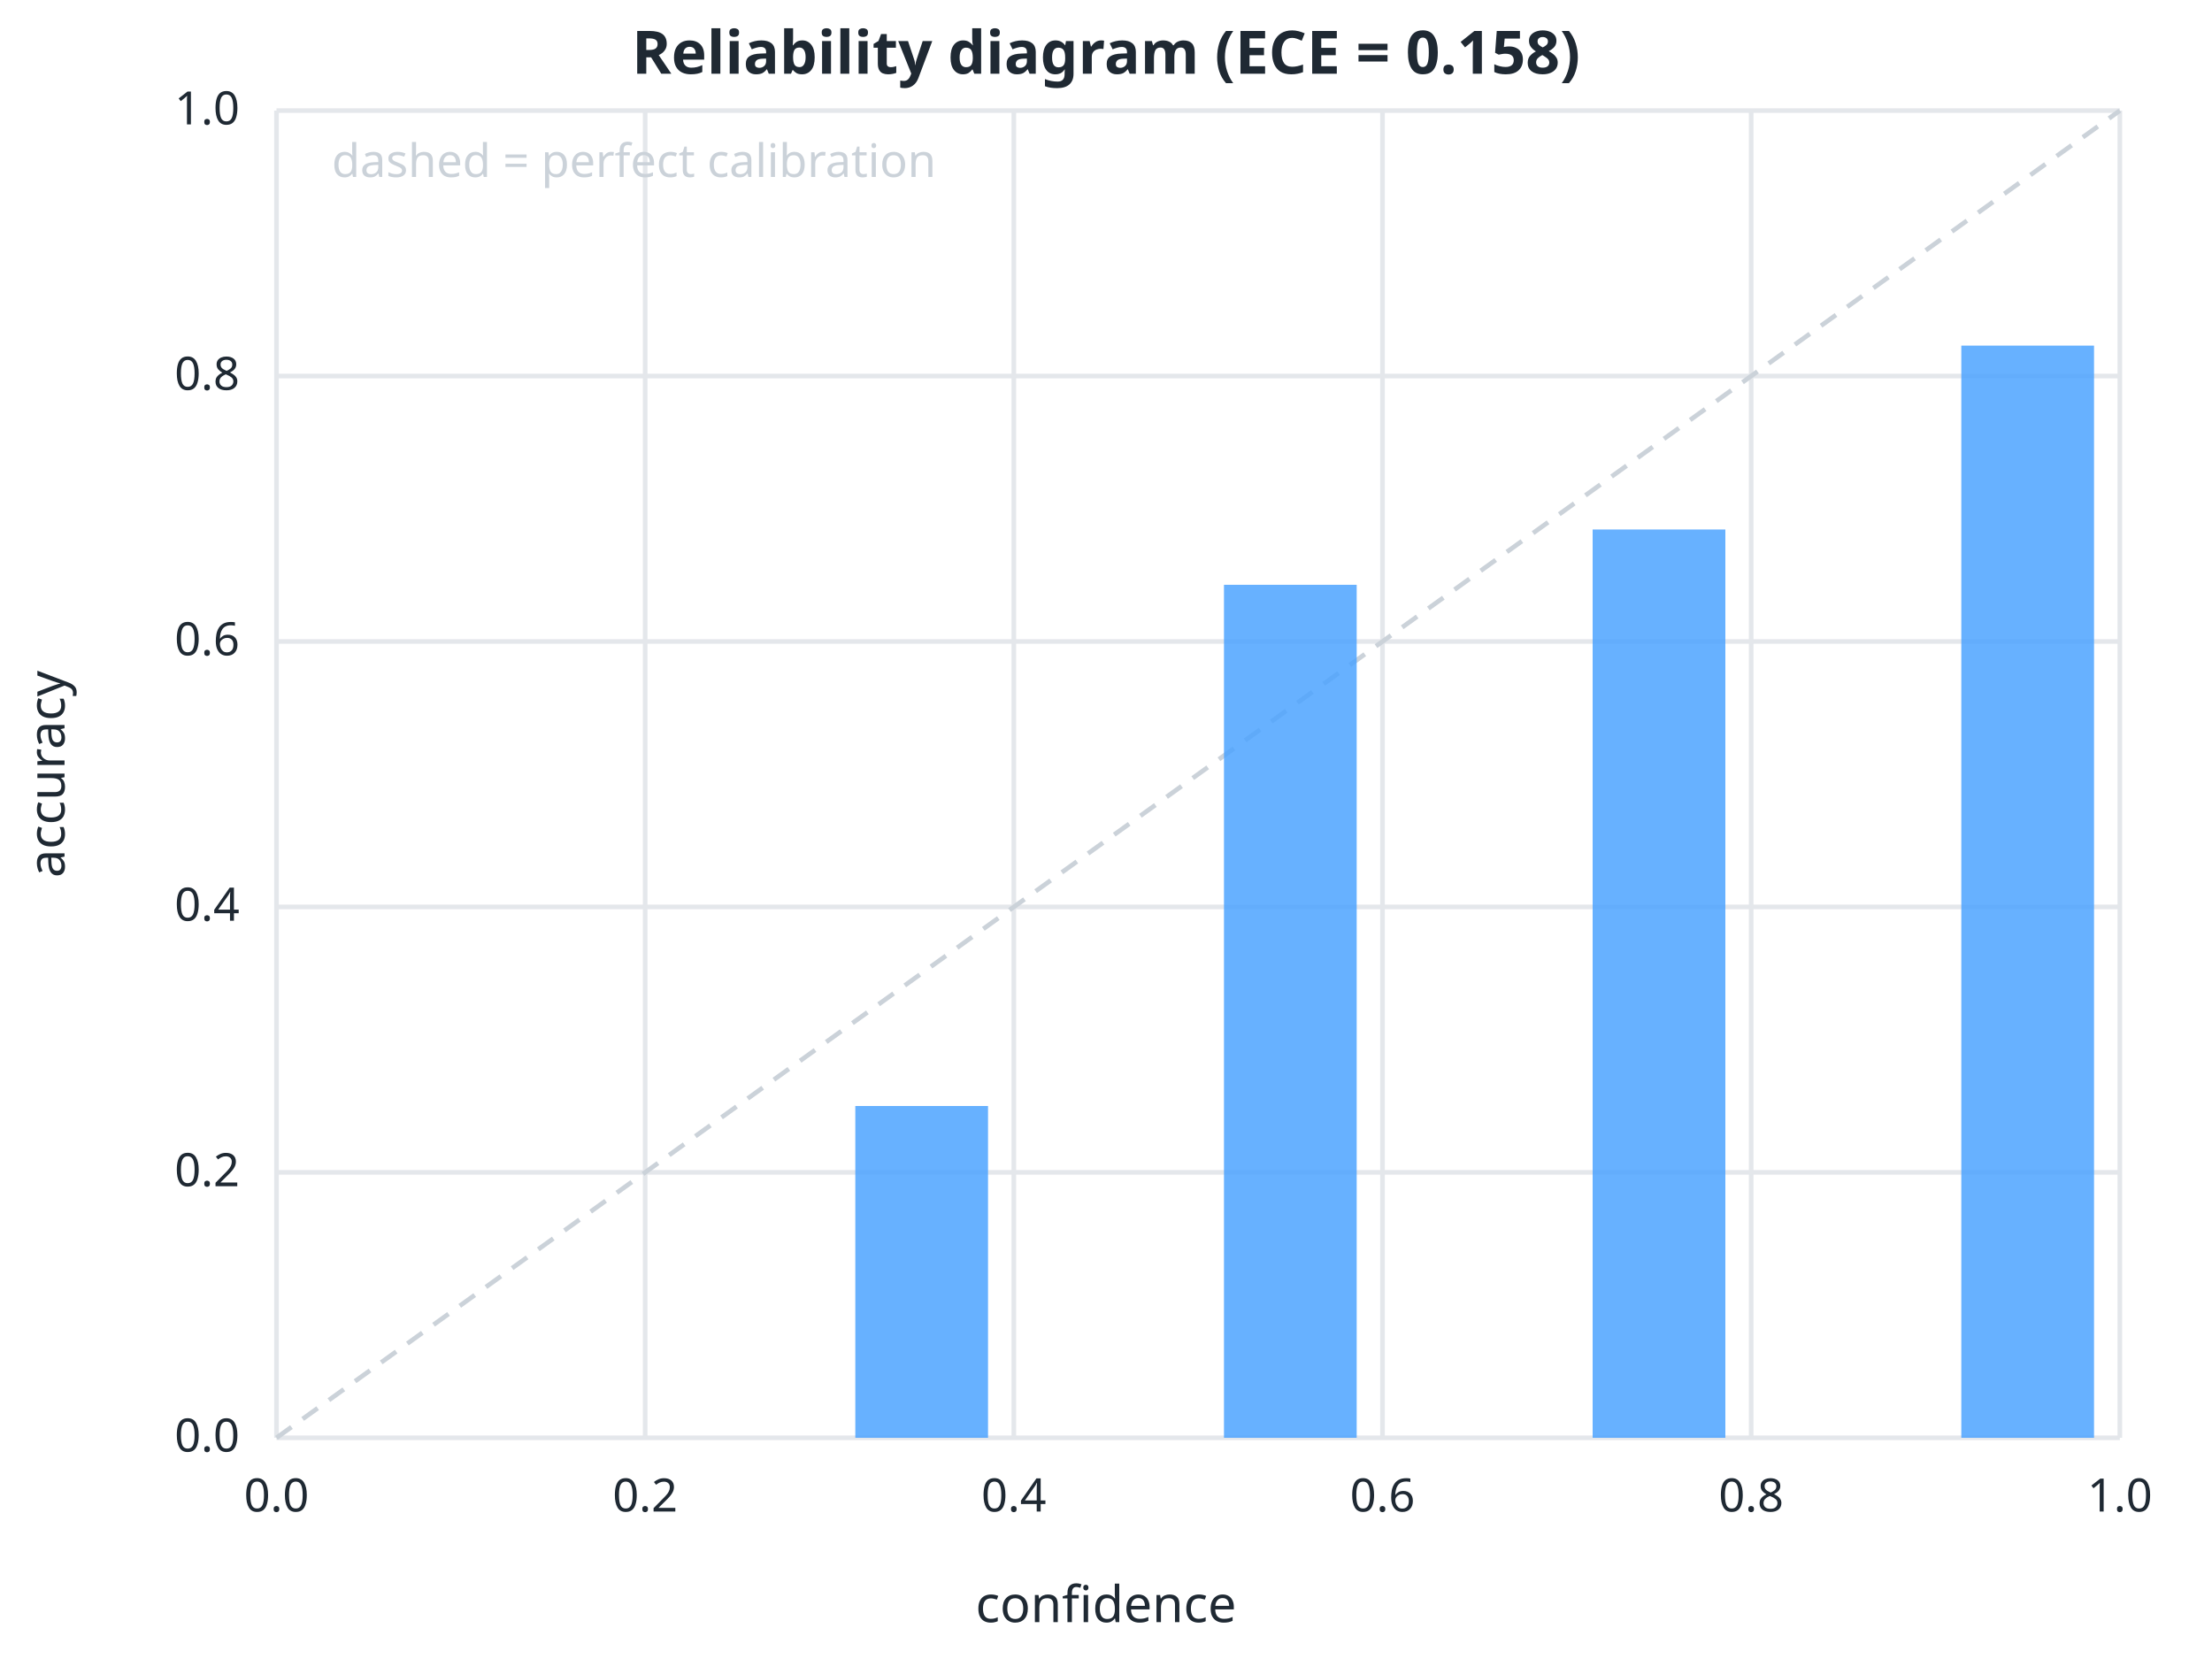
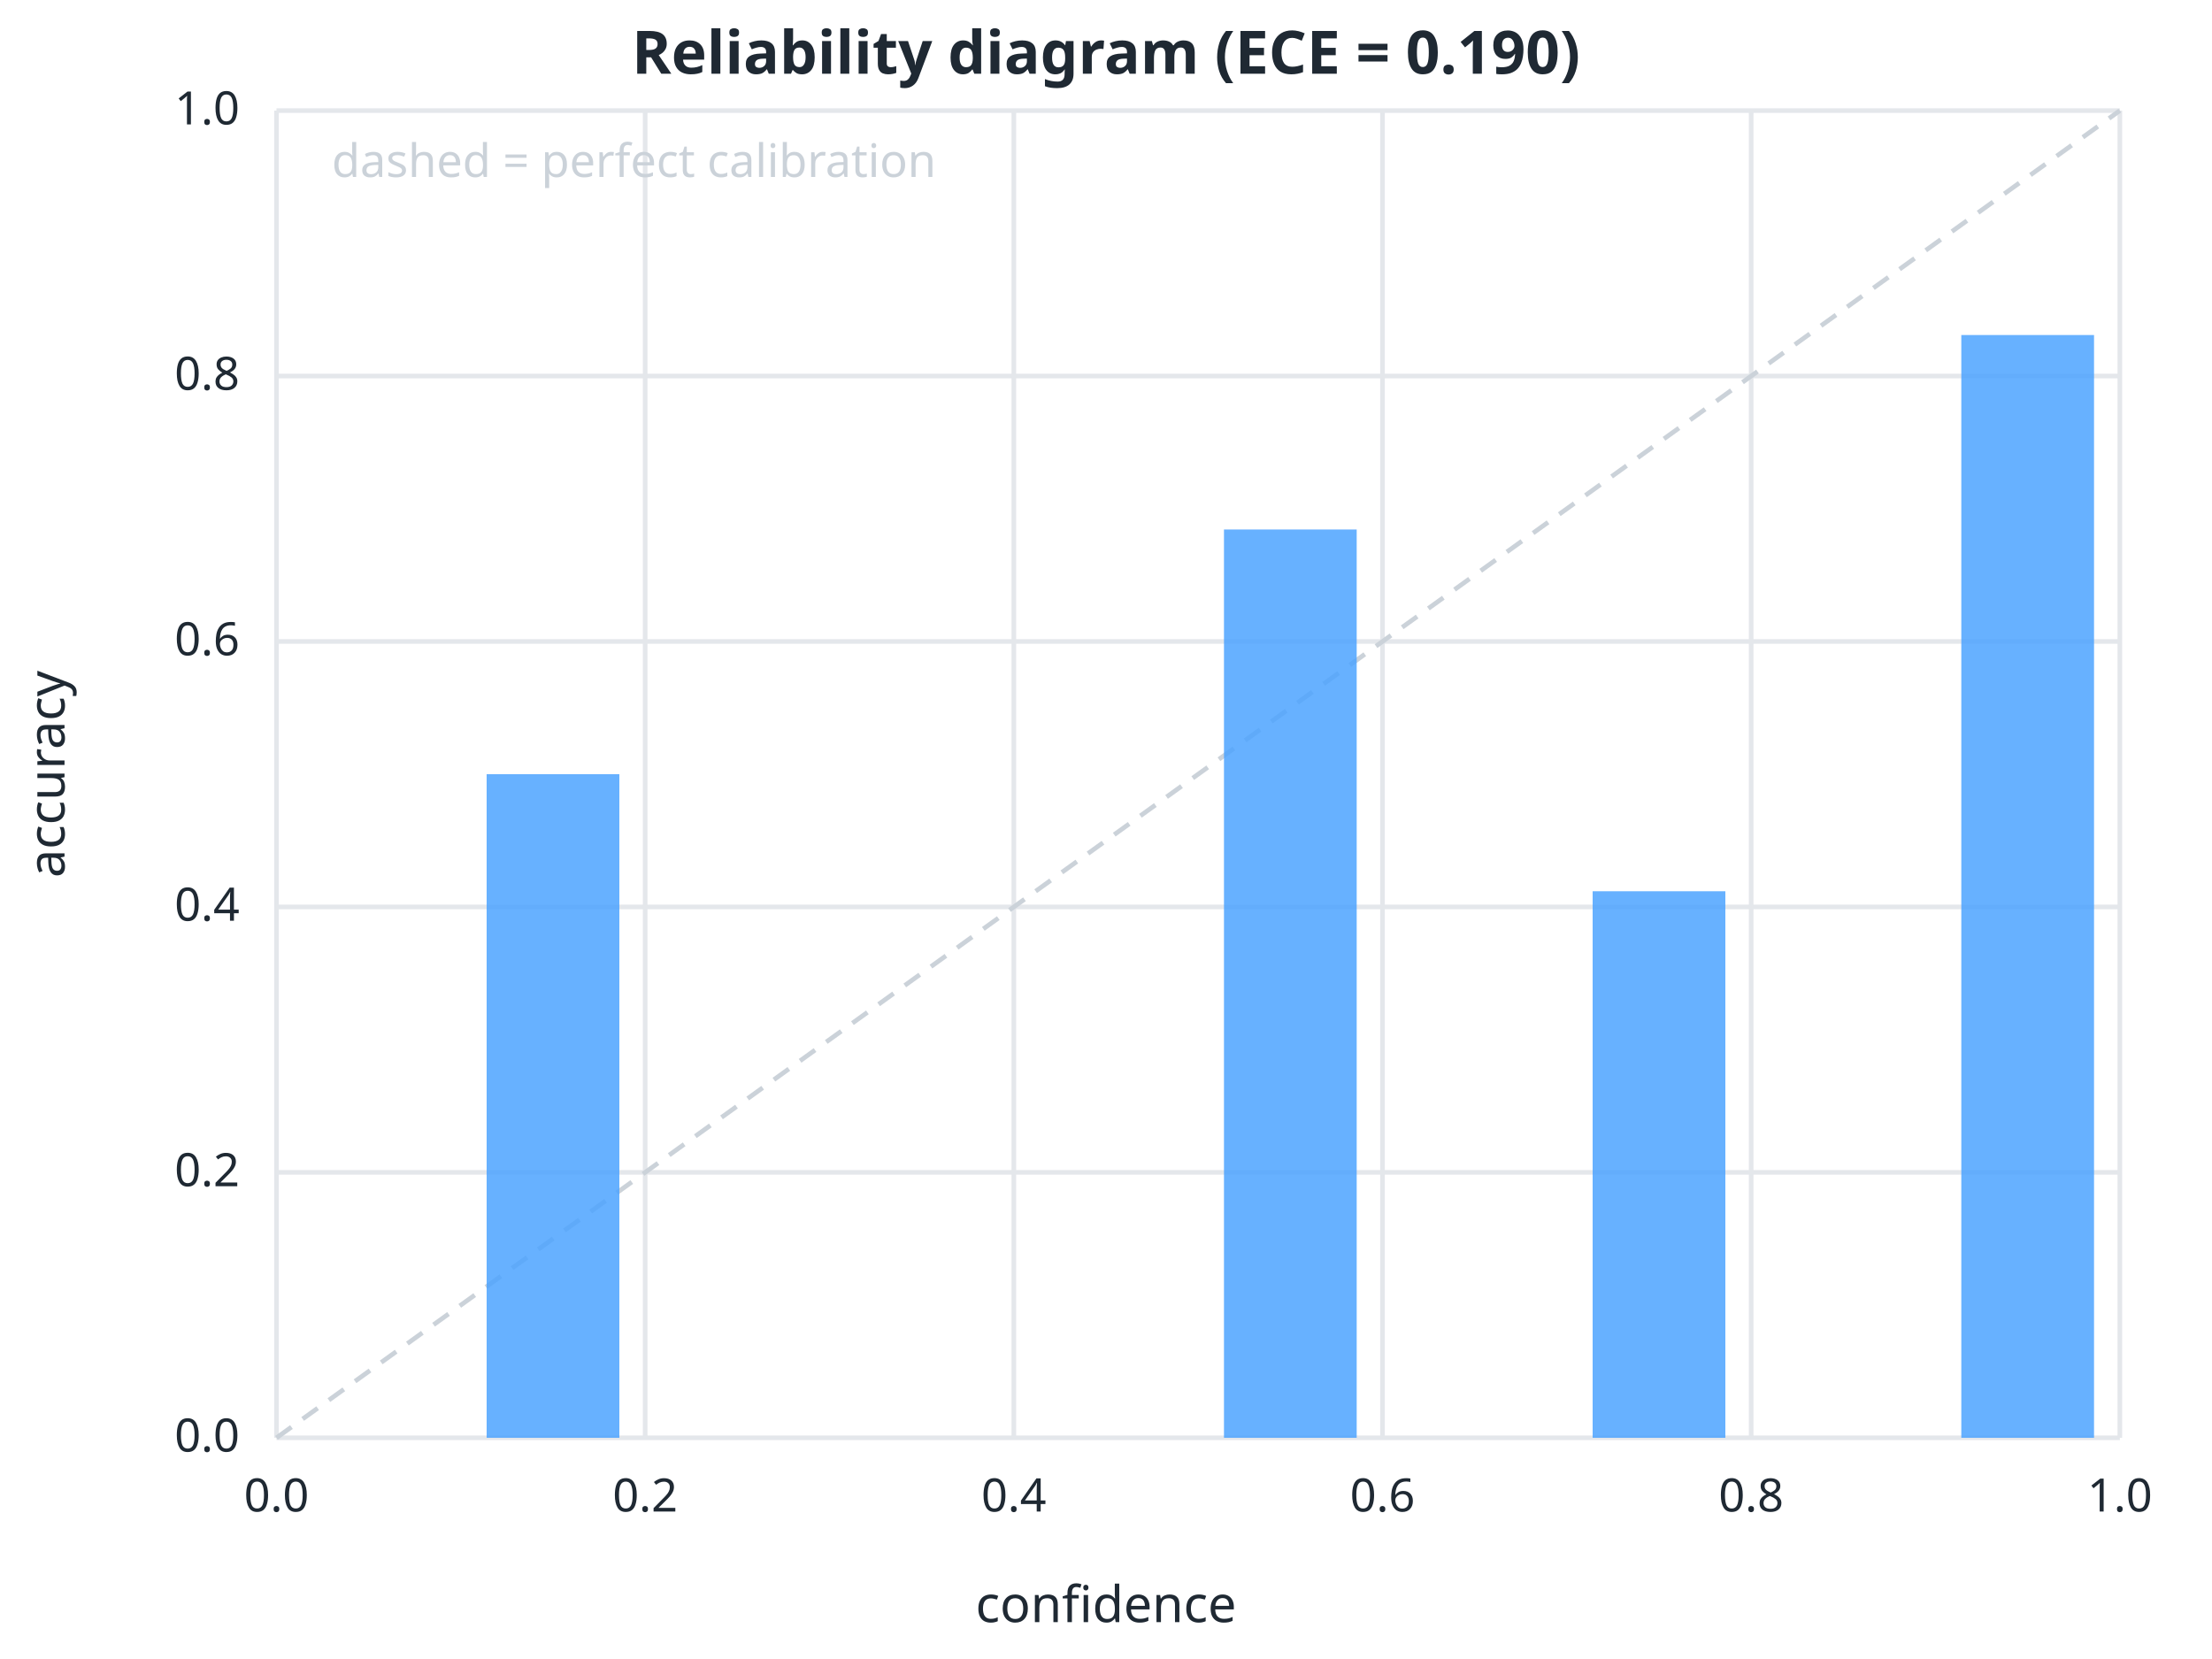
<svg xmlns="http://www.w3.org/2000/svg" viewBox="0 0 480 360">
  <rect width="480" height="360" fill="#ffffff" />
-   <text x="240.0" y="16" text-anchor="middle" font-family="system-ui,sans-serif" font-size="13" font-weight="600" fill="#1f2933">Reliability diagram (ECE = 0.158)</text>
+   <text x="240.0" y="16" text-anchor="middle" font-family="system-ui,sans-serif" font-size="13" font-weight="600" fill="#1f2933">Reliability diagram (ECE = 0.190)</text>
  <line x1="60.0" y1="312.0" x2="60.0" y2="24.0" stroke="#e4e7eb" />
  <line x1="60.0" y1="312.0" x2="460.0" y2="312.0" stroke="#e4e7eb" />
  <text x="60.0" y="328.0" text-anchor="middle" font-family="system-ui" font-size="10" fill="#1f2933">0.0</text>
  <text x="52" y="315.0" text-anchor="end" font-family="system-ui" font-size="10" fill="#1f2933">0.0</text>
  <line x1="140.0" y1="312.0" x2="140.0" y2="24.0" stroke="#e4e7eb" />
  <line x1="60.0" y1="254.4" x2="460.0" y2="254.4" stroke="#e4e7eb" />
  <text x="140.0" y="328.0" text-anchor="middle" font-family="system-ui" font-size="10" fill="#1f2933">0.2</text>
  <text x="52" y="257.4" text-anchor="end" font-family="system-ui" font-size="10" fill="#1f2933">0.2</text>
  <line x1="220.0" y1="312.0" x2="220.0" y2="24.0" stroke="#e4e7eb" />
  <line x1="60.0" y1="196.8" x2="460.0" y2="196.8" stroke="#e4e7eb" />
  <text x="220.0" y="328.0" text-anchor="middle" font-family="system-ui" font-size="10" fill="#1f2933">0.4</text>
  <text x="52" y="199.8" text-anchor="end" font-family="system-ui" font-size="10" fill="#1f2933">0.4</text>
  <line x1="300.0" y1="312.0" x2="300.0" y2="24.0" stroke="#e4e7eb" />
  <line x1="60.0" y1="139.2" x2="460.0" y2="139.2" stroke="#e4e7eb" />
  <text x="300.0" y="328.0" text-anchor="middle" font-family="system-ui" font-size="10" fill="#1f2933">0.6</text>
  <text x="52" y="142.2" text-anchor="end" font-family="system-ui" font-size="10" fill="#1f2933">0.6</text>
  <line x1="380.0" y1="312.0" x2="380.0" y2="24.0" stroke="#e4e7eb" />
  <line x1="60.0" y1="81.6" x2="460.0" y2="81.6" stroke="#e4e7eb" />
  <text x="380.0" y="328.0" text-anchor="middle" font-family="system-ui" font-size="10" fill="#1f2933">0.8</text>
  <text x="52" y="84.6" text-anchor="end" font-family="system-ui" font-size="10" fill="#1f2933">0.8</text>
  <line x1="460.0" y1="312.0" x2="460.0" y2="24.0" stroke="#e4e7eb" />
  <line x1="60.0" y1="24.0" x2="460.0" y2="24.0" stroke="#e4e7eb" />
  <text x="460.0" y="328.0" text-anchor="middle" font-family="system-ui" font-size="10" fill="#1f2933">1.0</text>
  <text x="52" y="27.0" text-anchor="end" font-family="system-ui" font-size="10" fill="#1f2933">1.0</text>
  <text x="240.0" y="352" text-anchor="middle" font-family="system-ui" font-size="11" fill="#1f2933">confidence</text>
  <text x="14" y="168.0" text-anchor="middle" font-family="system-ui" font-size="11" fill="#1f2933" transform="rotate(-90 14 168.0)">accuracy</text>
  <line x1="60.0" y1="312.0" x2="460.0" y2="24.0" stroke="#cbd2d9" stroke-dasharray="4 3" />
-   <rect x="105.6" y="312.0" width="28.8" height="0.0" fill="#4da3ff" fill-opacity="0.85" />
-   <rect x="185.6" y="240.0" width="28.8" height="72.0" fill="#4da3ff" fill-opacity="0.85" />
-   <rect x="265.6" y="126.9" width="28.8" height="185.1" fill="#4da3ff" fill-opacity="0.85" />
-   <rect x="345.6" y="114.9" width="28.8" height="197.1" fill="#4da3ff" fill-opacity="0.85" />
-   <rect x="425.6" y="75.0" width="28.8" height="237.0" fill="#4da3ff" fill-opacity="0.85" />
+   <rect x="105.6" y="168.0" width="28.8" height="144.0" fill="#4da3ff" fill-opacity="0.85" />
+   <rect x="185.6" y="312.0" width="28.8" height="0.0" fill="#4da3ff" fill-opacity="0.85" />
+   <rect x="265.6" y="114.9" width="28.8" height="197.1" fill="#4da3ff" fill-opacity="0.85" />
+   <rect x="345.6" y="193.4" width="28.8" height="118.6" fill="#4da3ff" fill-opacity="0.85" />
+   <rect x="425.6" y="72.7" width="28.8" height="239.3" fill="#4da3ff" fill-opacity="0.85" />
  <text x="72.0" y="38.4" font-family="system-ui" font-size="10" fill="#cbd2d9">dashed = perfect calibration</text>
</svg>
